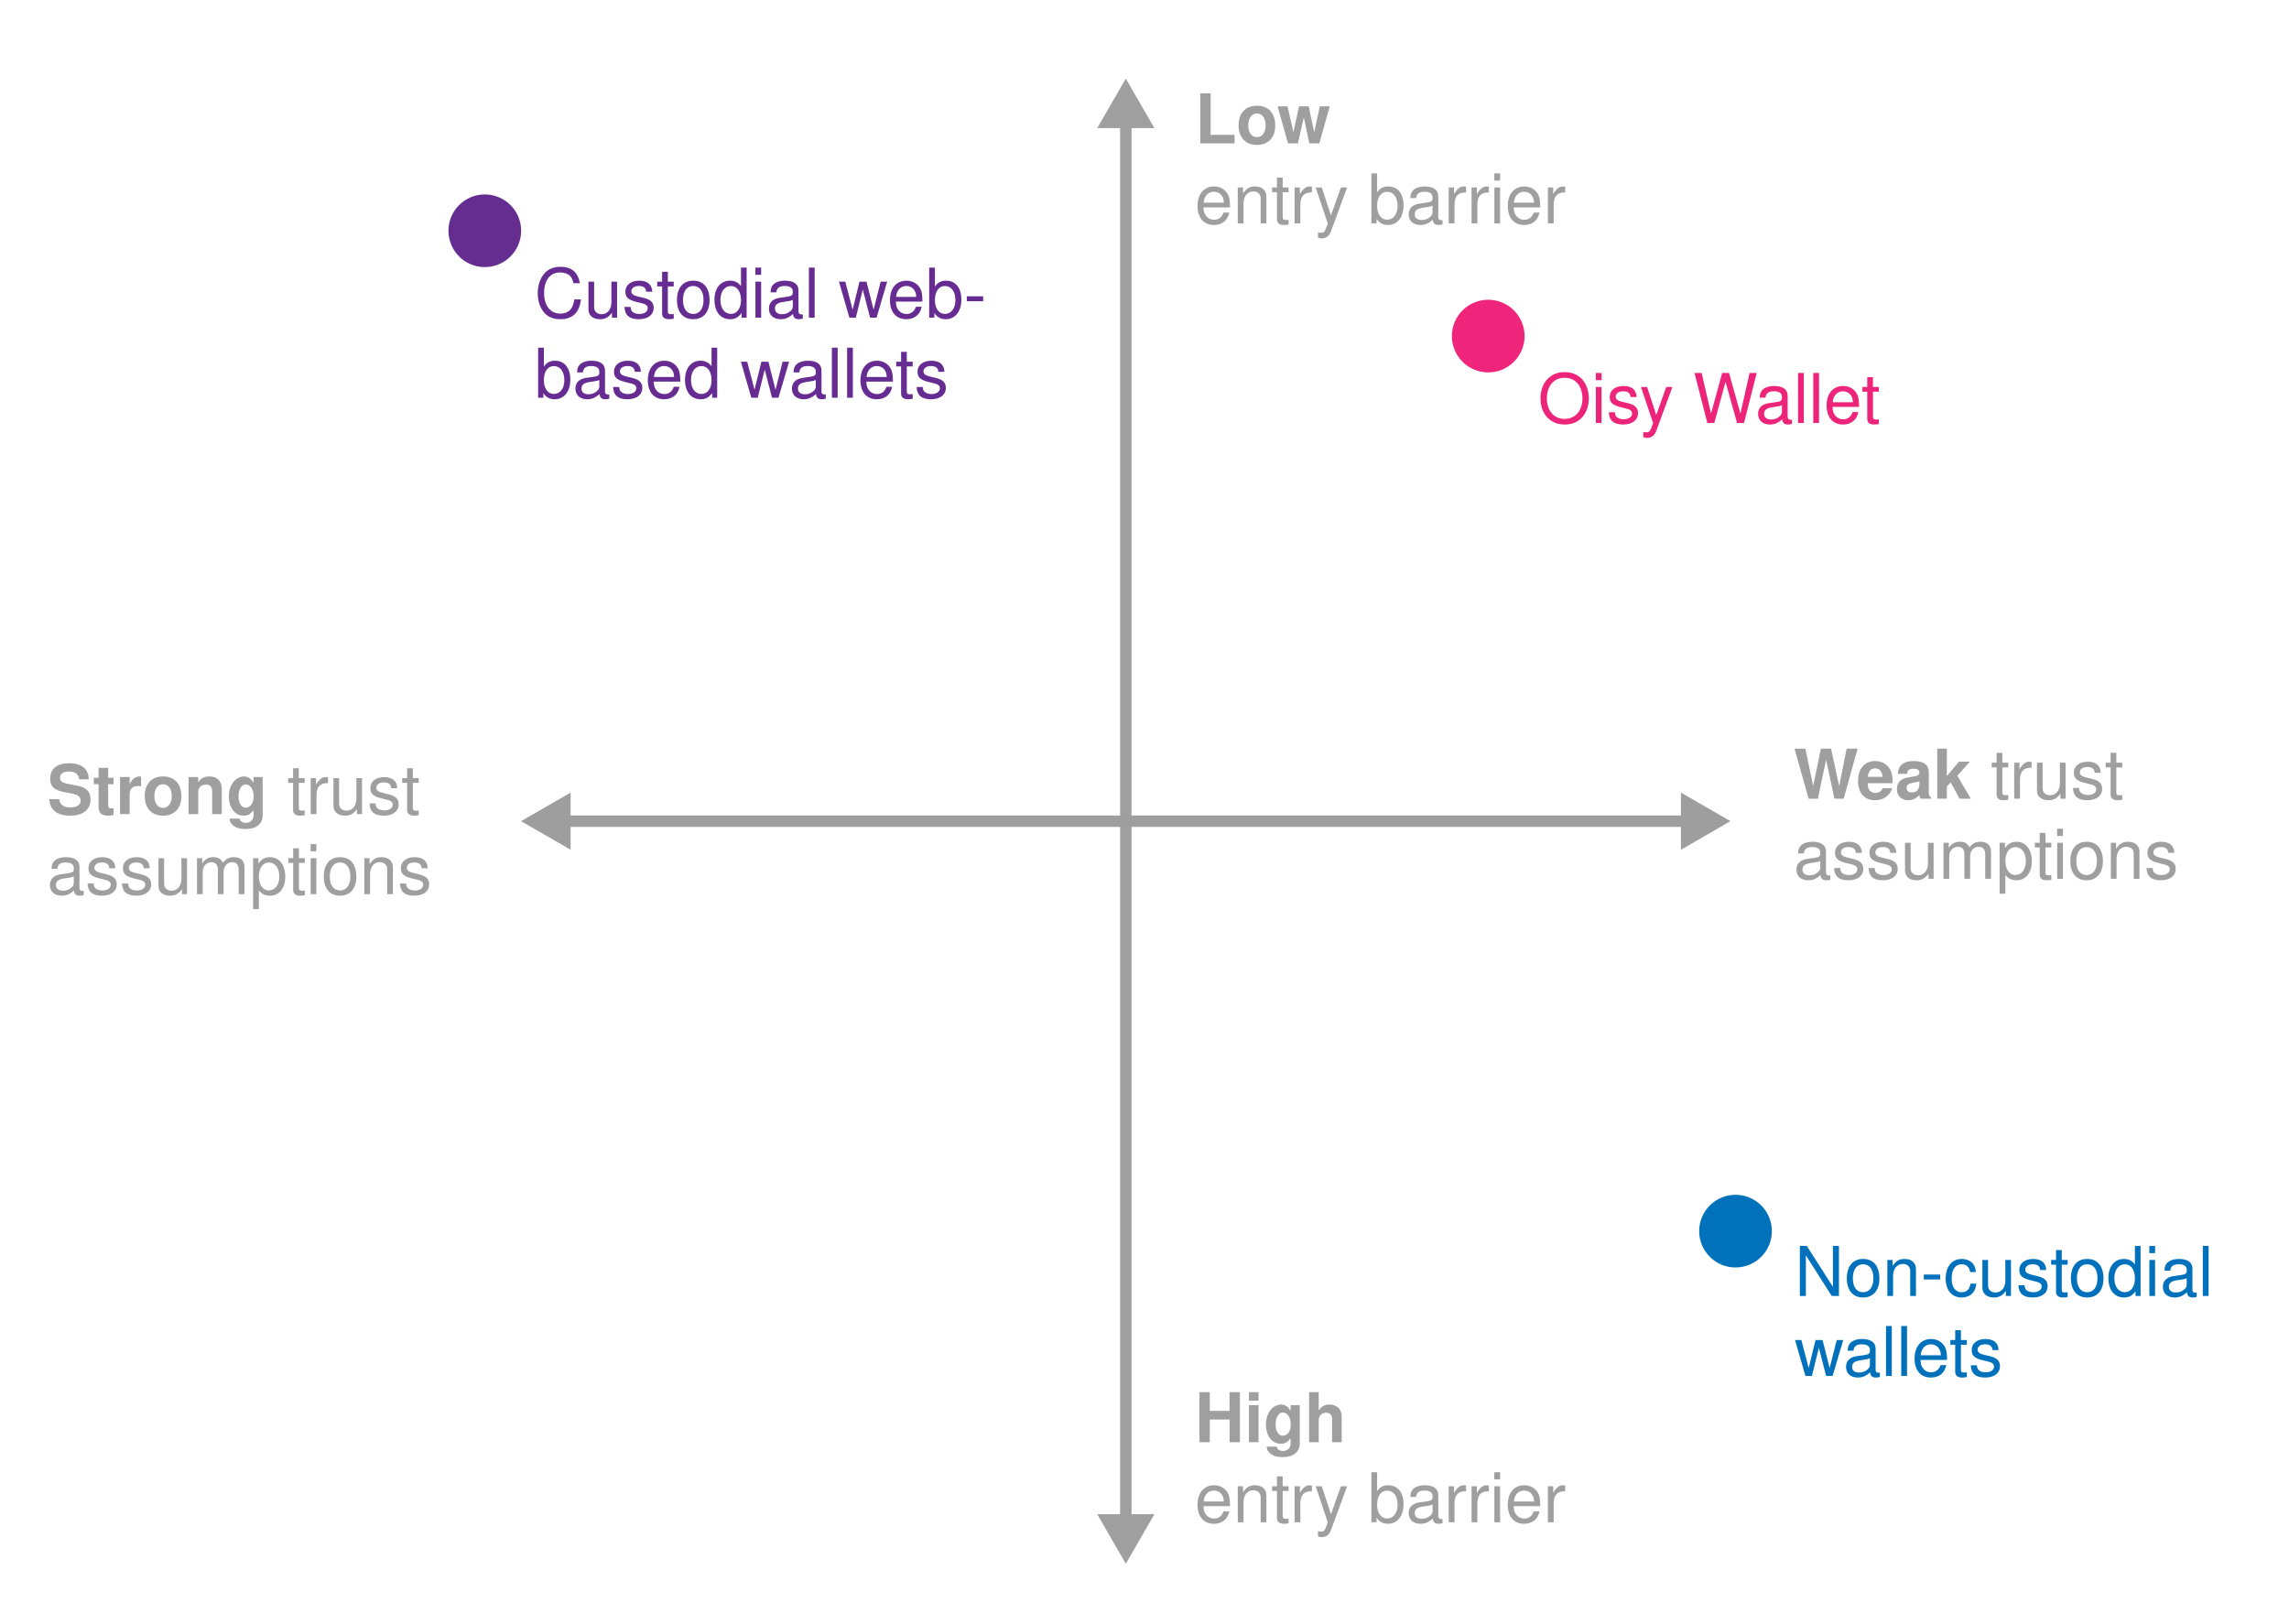
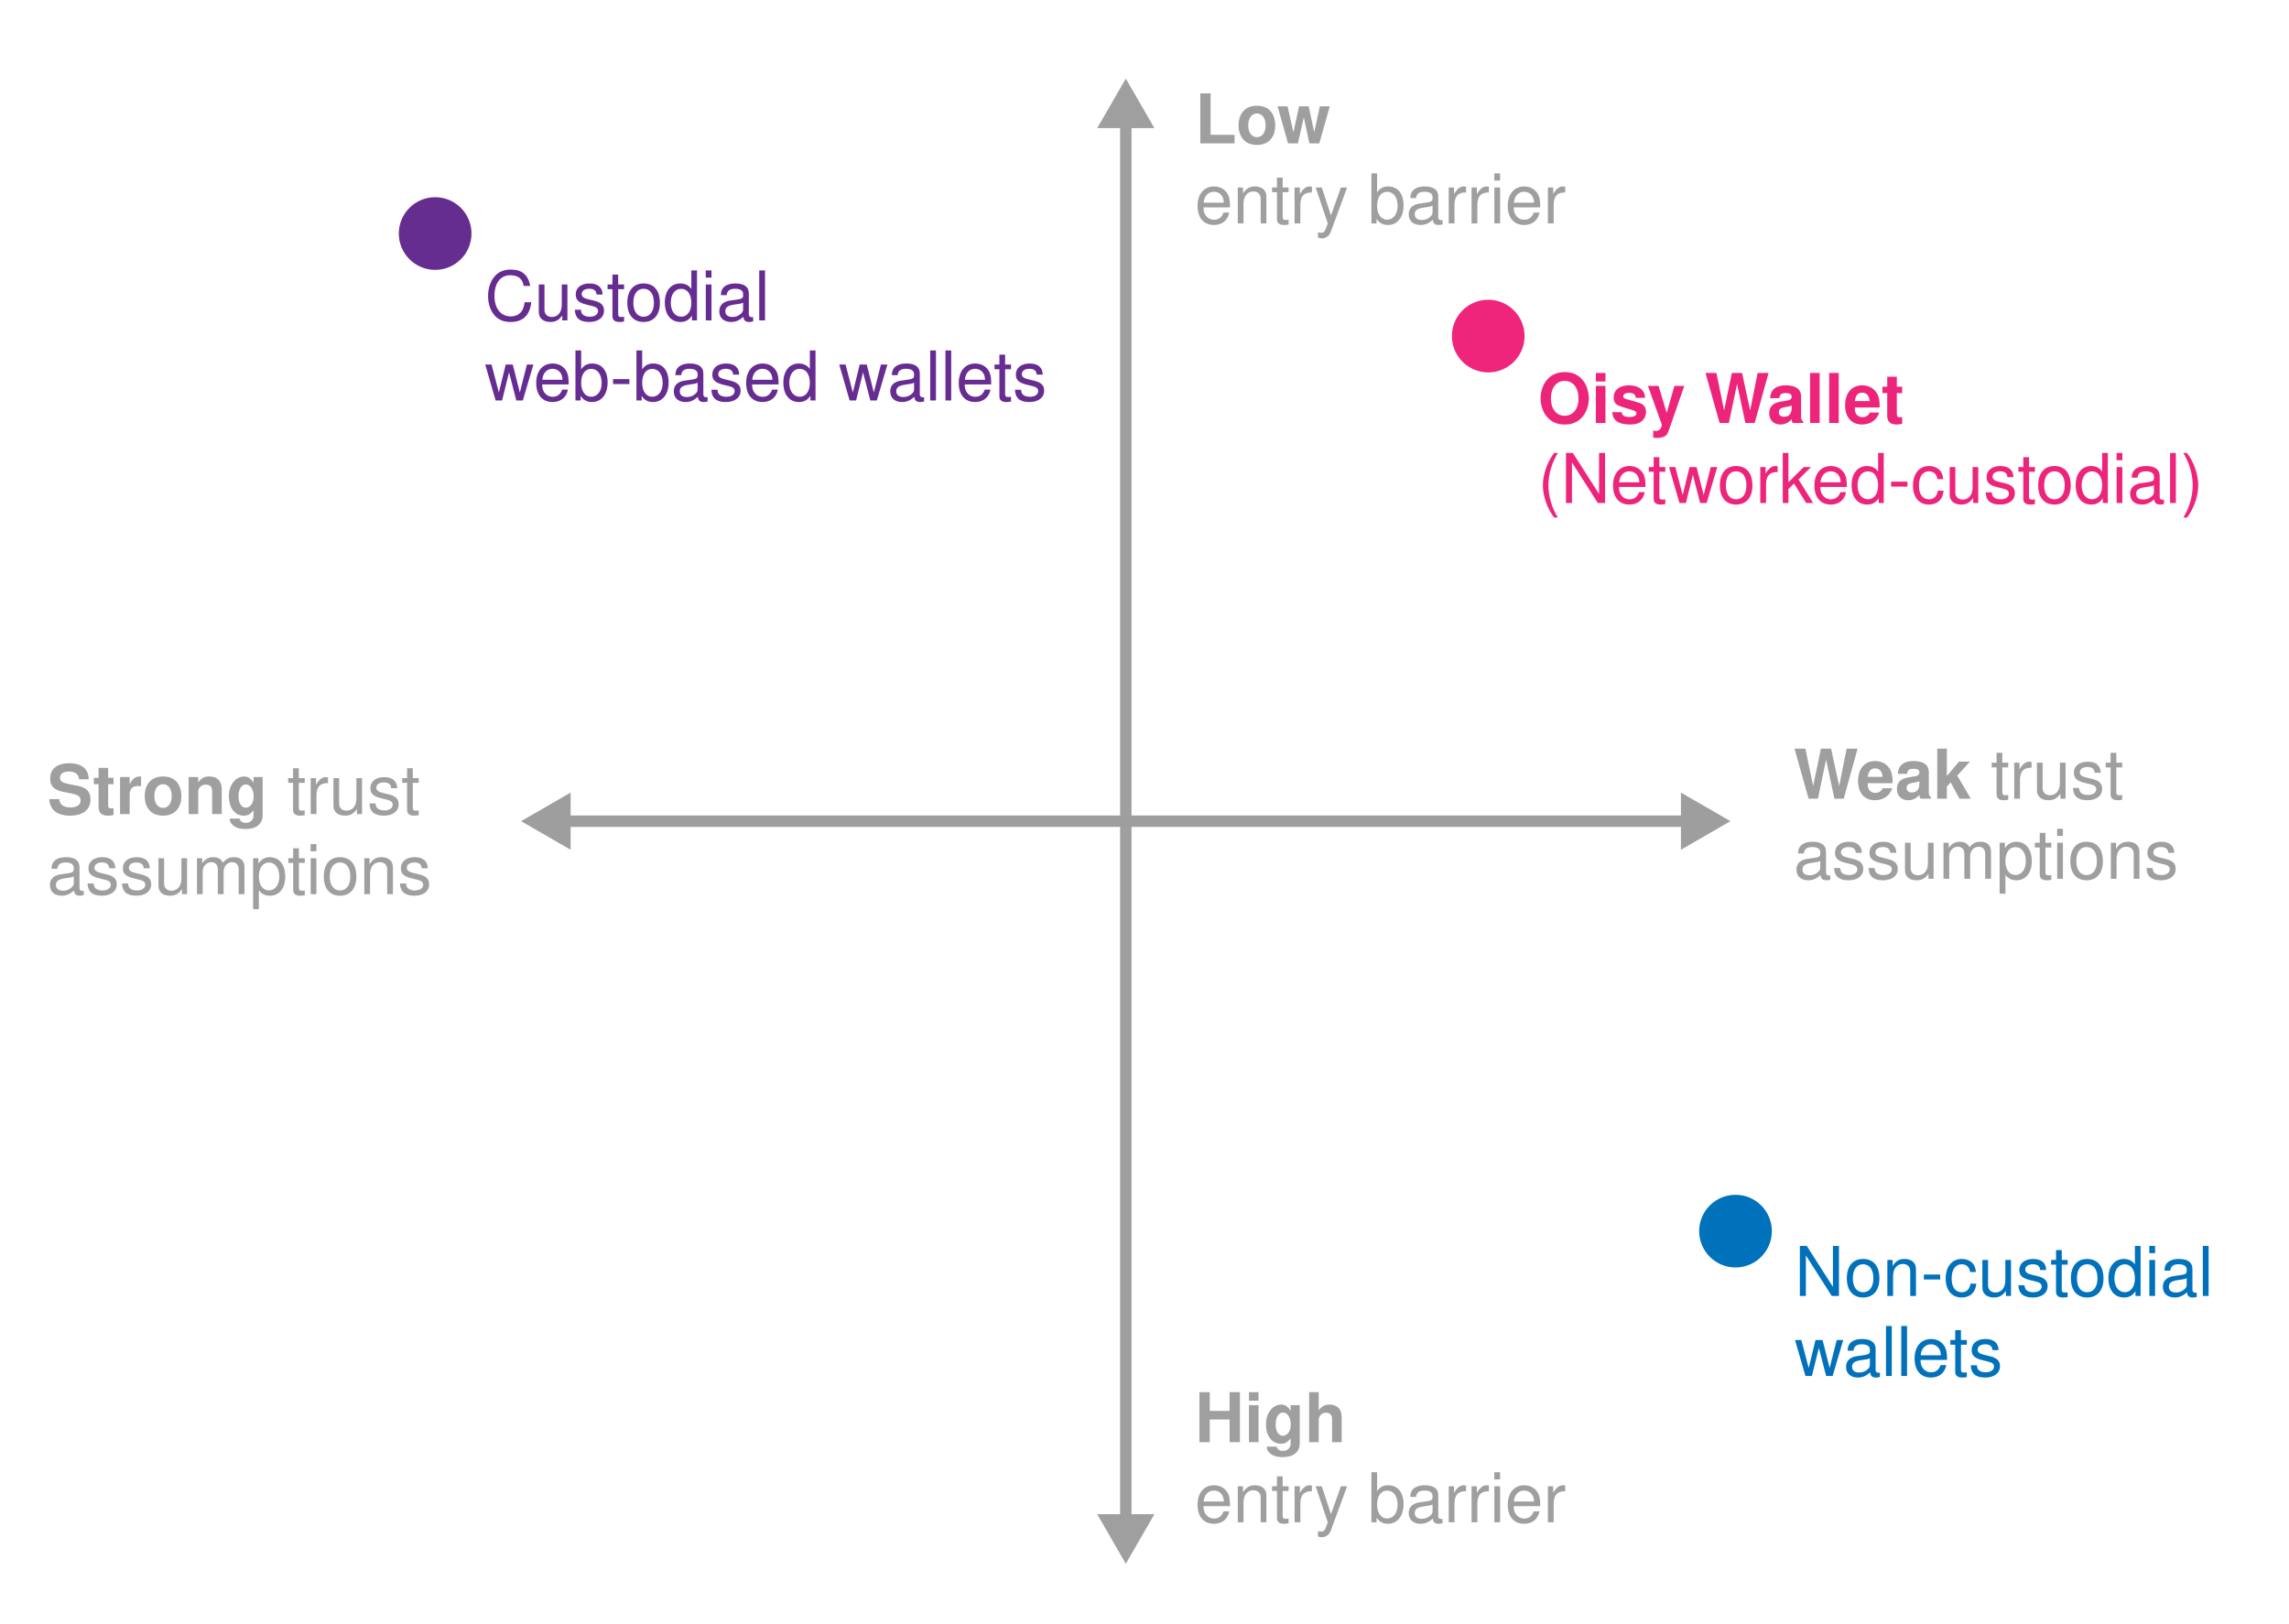
<svg xmlns="http://www.w3.org/2000/svg" x="128.848pt" y="45.596pt" width="600.337pt" height="425.912pt" viewBox="128.848 45.596 600.337 425.912">
  <g id="Layer 1">
    <g id="Path">
      <path style="fill:#a9a9a9;fill-opacity:1;fill-rule:nonzero;opacity:1;stroke:none;" d="M424.114,66.207 C424.114,66.207,424.114,455.796,424.114,455.796" />
      <path style="fill:#9f9f9f;fill-opacity:1;fill-rule:nonzero;opacity:1;stroke:none;" d="M422.614,78.451 C422.614,79.164,422.614,79.164,422.614,82.551 C422.614,87.186,422.614,87.186,422.614,94.138 C422.614,111.252,422.614,111.252,422.614,135.496 C422.614,192.542,422.614,192.542,422.614,260.997 C422.614,329.452,422.614,329.452,422.614,386.498 C422.614,410.742,422.614,410.742,422.614,427.856 C422.614,434.809,422.614,434.809,422.614,439.444 C422.614,442.831,422.614,442.831,422.614,443.544 C422.614,444.372,423.286,445.044,424.114,445.044 C424.942,445.044,425.614,444.372,425.614,443.544 C425.614,442.831,425.614,442.831,425.614,439.444 C425.614,434.809,425.614,434.809,425.614,427.856 C425.614,410.742,425.614,410.742,425.614,386.498 C425.614,329.452,425.614,329.452,425.614,260.997 C425.614,192.542,425.614,192.542,425.614,135.496 C425.614,111.252,425.614,111.252,425.614,94.138 C425.614,87.186,425.614,87.186,425.614,82.551 C425.614,79.164,425.614,79.164,425.614,78.451 C425.614,77.622,424.942,76.951,424.114,76.951 C423.286,76.951,422.614,77.622,422.614,78.451 z M431.614,79.201 C431.614,79.201,424.114,66.21,424.114,66.21 C424.114,66.21,416.614,79.201,416.614,79.201 C416.614,79.201,431.614,79.201,431.614,79.201 z M416.614,442.794 C416.614,442.794,424.114,455.784,424.114,455.784 C424.114,455.784,431.614,442.794,431.614,442.794 C431.614,442.794,416.614,442.794,416.614,442.794 z" />
    </g>
    <g id="Path">
      <path style="fill:#aaaaaa;fill-opacity:1;fill-rule:nonzero;opacity:1;stroke:none;" d="M582.7,261.001 C582.7,261.001,265.528,261.001,265.528,261.001" />
      <path style="fill:#9e9e9e;fill-opacity:1;fill-rule:nonzero;opacity:1;stroke:none;" d="M570.456,259.501 C569.884,259.501,569.884,259.501,567.169,259.501 C563.453,259.501,563.453,259.501,557.879,259.501 C544.159,259.501,544.159,259.501,524.722,259.501 C478.987,259.501,478.987,259.501,424.106,259.501 C369.225,259.501,369.225,259.501,323.49,259.501 C304.053,259.501,304.053,259.501,290.333,259.501 C284.759,259.501,284.759,259.501,281.043,259.501 C278.327,259.501,278.327,259.501,277.756,259.501 C276.927,259.501,276.256,260.173,276.256,261.001 C276.256,261.83,276.927,262.501,277.756,262.501 C278.327,262.501,278.327,262.501,281.043,262.501 C284.759,262.501,284.759,262.501,290.333,262.501 C304.053,262.501,304.053,262.501,323.49,262.501 C369.225,262.501,369.225,262.501,424.106,262.501 C478.987,262.501,478.987,262.501,524.722,262.501 C544.159,262.501,544.159,262.501,557.879,262.501 C563.453,262.501,563.453,262.501,567.169,262.501 C569.884,262.501,569.884,262.501,570.456,262.501 C571.285,262.501,571.956,261.83,571.956,261.001 C571.956,260.173,571.285,259.501,570.456,259.501 z M569.706,268.501 C569.706,268.501,582.696,261.001,582.696,261.001 C582.696,261.001,569.706,253.501,569.706,253.501 C569.706,253.501,569.706,268.501,569.706,268.501 z M278.506,253.501 C278.506,253.501,265.515,261.001,265.515,261.001 C265.515,261.001,278.506,268.501,278.506,268.501 C278.506,268.501,278.506,253.501,278.506,253.501 z" />
    </g>
    <text id="Text" style="fill:#9f9f9f;font-family:Helvetica;font-size:18;font-weight:700;" transform="matrix(1,0,0,1,141.193,242.147)">
      <tspan x="0" y="17">Strong </tspan>
      <tspan x="62.991" y="17" style="font-weight:400;">trust </tspan>
      <tspan x="0" y="38" style="font-weight:400;">assumptions</tspan>
    </text>
    <text id="Text Copy" style="fill:#9f9f9f;font-family:Helvetica;font-size:18;font-weight:700;" transform="matrix(1,0,0,1,442.211,66.2068)">
      <tspan x="0" y="17">Low
</tspan>
      <tspan x="0" y="38" style="font-weight:400;">entry barrier</tspan>
    </text>
-     <text id="Text Copy 1" style="fill:#662c91;font-family:Helvetica;font-size:18;" transform="matrix(1,0,0,1,269.019,111.923)">
-       <tspan x="0" y="17">Custodial web-</tspan>
-       <tspan x="0" y="38">based wallets</tspan>
+     <text id="Text Copy 1" style="fill:#662c91;font-family:Helvetica;font-size:18;" transform="matrix(1,0,0,1,255.997,112.65)">
+       <tspan x="0" y="17">Custodial
+ </tspan>
+       <tspan x="0" y="38">web-based wallets</tspan>
    </text>
    <text id="Text Copy 1" style="fill:#9f9f9f;font-family:Helvetica;font-size:18;font-weight:700;" transform="matrix(1,0,0,1,442.211,406.901)">
      <tspan x="0" y="17">High
</tspan>
      <tspan x="0" y="38" style="font-weight:400;">entry barrier</tspan>
    </text>
    <text id="Text Copy" style="fill:#9f9f9f;font-family:Helvetica;font-size:18;font-weight:700;" transform="matrix(1,0,0,1,599.259,238.102)">
      <tspan x="0" y="17">Weak </tspan>
      <tspan x="51.706" y="17" style="font-weight:400;">trust </tspan>
      <tspan x="0" y="38" style="font-weight:400;">assumptions</tspan>
    </text>
-     <path id="Path" style="fill:#662d91;fill-opacity:1;fill-rule:evenodd;opacity:1;stroke:none;" d="M255.997,96.597 C261.261,96.597,265.529,100.864,265.529,106.129 C265.529,111.393,261.261,115.66,255.997,115.66 C250.733,115.66,246.465,111.393,246.465,106.129 C246.465,100.864,250.733,96.597,255.997,96.597 z" />
-     <text id="Text Copy 2" style="fill:#ed257a;font-family:Helvetica;font-size:18;" transform="matrix(1,0,0,1,532.188,139.547)">
+     <path id="Path" style="fill:#662d91;fill-opacity:1;fill-rule:evenodd;opacity:1;stroke:none;" d="M242.974,97.324 C248.239,97.324,252.506,101.592,252.506,106.856 C252.506,112.12,248.239,116.388,242.974,116.388 C237.71,116.388,233.443,112.12,233.443,106.856 C233.443,101.592,237.71,97.324,242.974,97.324 z" />
+     <text id="Text Copy 2" style="fill:#ed257a;font-family:Helvetica;font-size:18;font-weight:700;" transform="matrix(1,0,0,1,532.188,139.547)">
      <tspan x="0" y="17">Oisy Wallet</tspan>
+       <tspan x="96.372" y="17" style="font-weight:400;">
+ </tspan>
+       <tspan x="0" y="38" style="font-weight:400;">(Networked-custodial)</tspan>
    </text>
    <path id="Path Copy" style="fill:#ee257b;fill-opacity:1;fill-rule:evenodd;opacity:1;stroke:none;" d="M519.165,124.221 C524.429,124.221,528.697,128.488,528.697,133.753 C528.697,139.017,524.429,143.284,519.165,143.284 C513.901,143.284,509.633,139.017,509.633,133.753 C509.633,128.488,513.901,124.221,519.165,124.221 z" />
    <text id="Text Copy 2" style="fill:#0071ba;font-family:Helvetica;font-size:18;" transform="matrix(1,0,0,1,599.523,368.541)">
      <tspan x="0" y="17">Non-custodial </tspan>
      <tspan x="0" y="38">wallets</tspan>
    </text>
    <path id="Path Copy" style="fill:#0071bb;fill-opacity:1;fill-rule:evenodd;opacity:1;stroke:none;" d="M584.023,359.009 C589.287,359.009,593.555,363.276,593.555,368.541 C593.555,373.805,589.287,378.072,584.023,378.072 C578.759,378.072,574.491,373.805,574.491,368.541 C574.491,363.276,578.759,359.009,584.023,359.009 z" />
  </g>
</svg>
